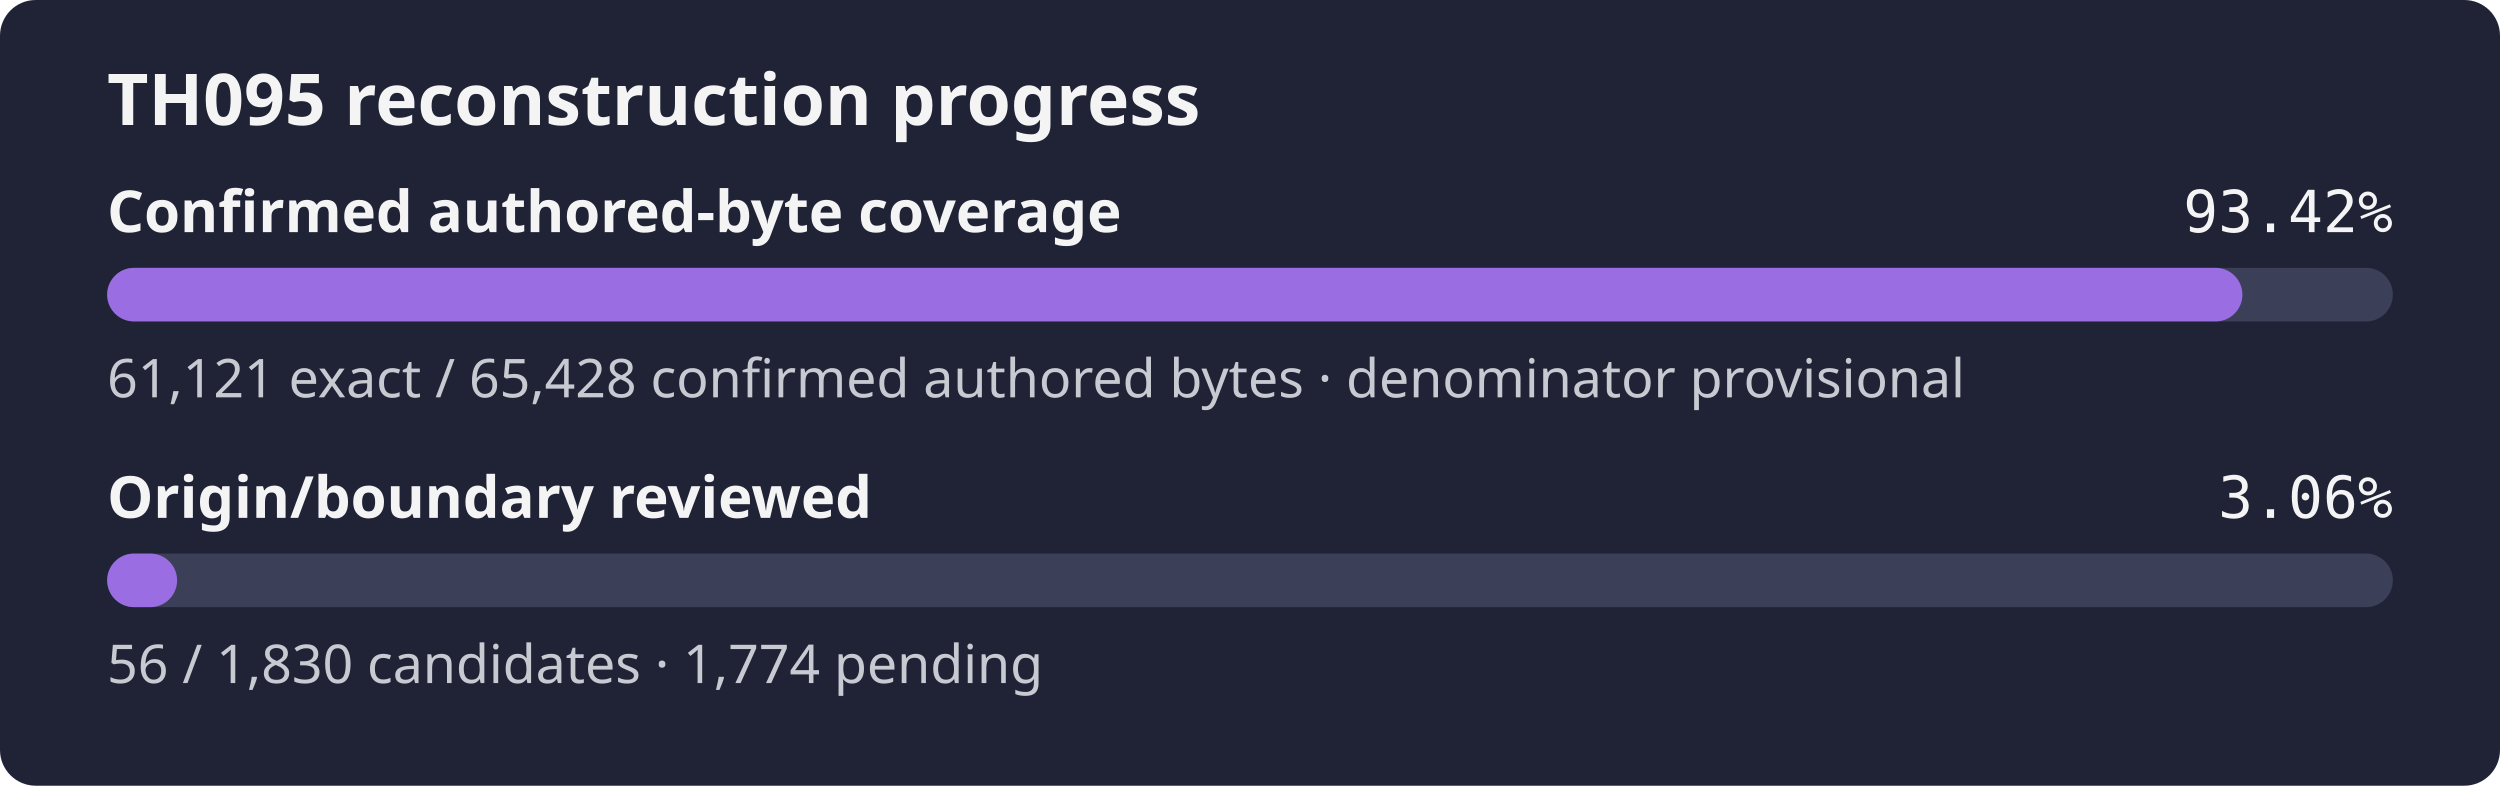
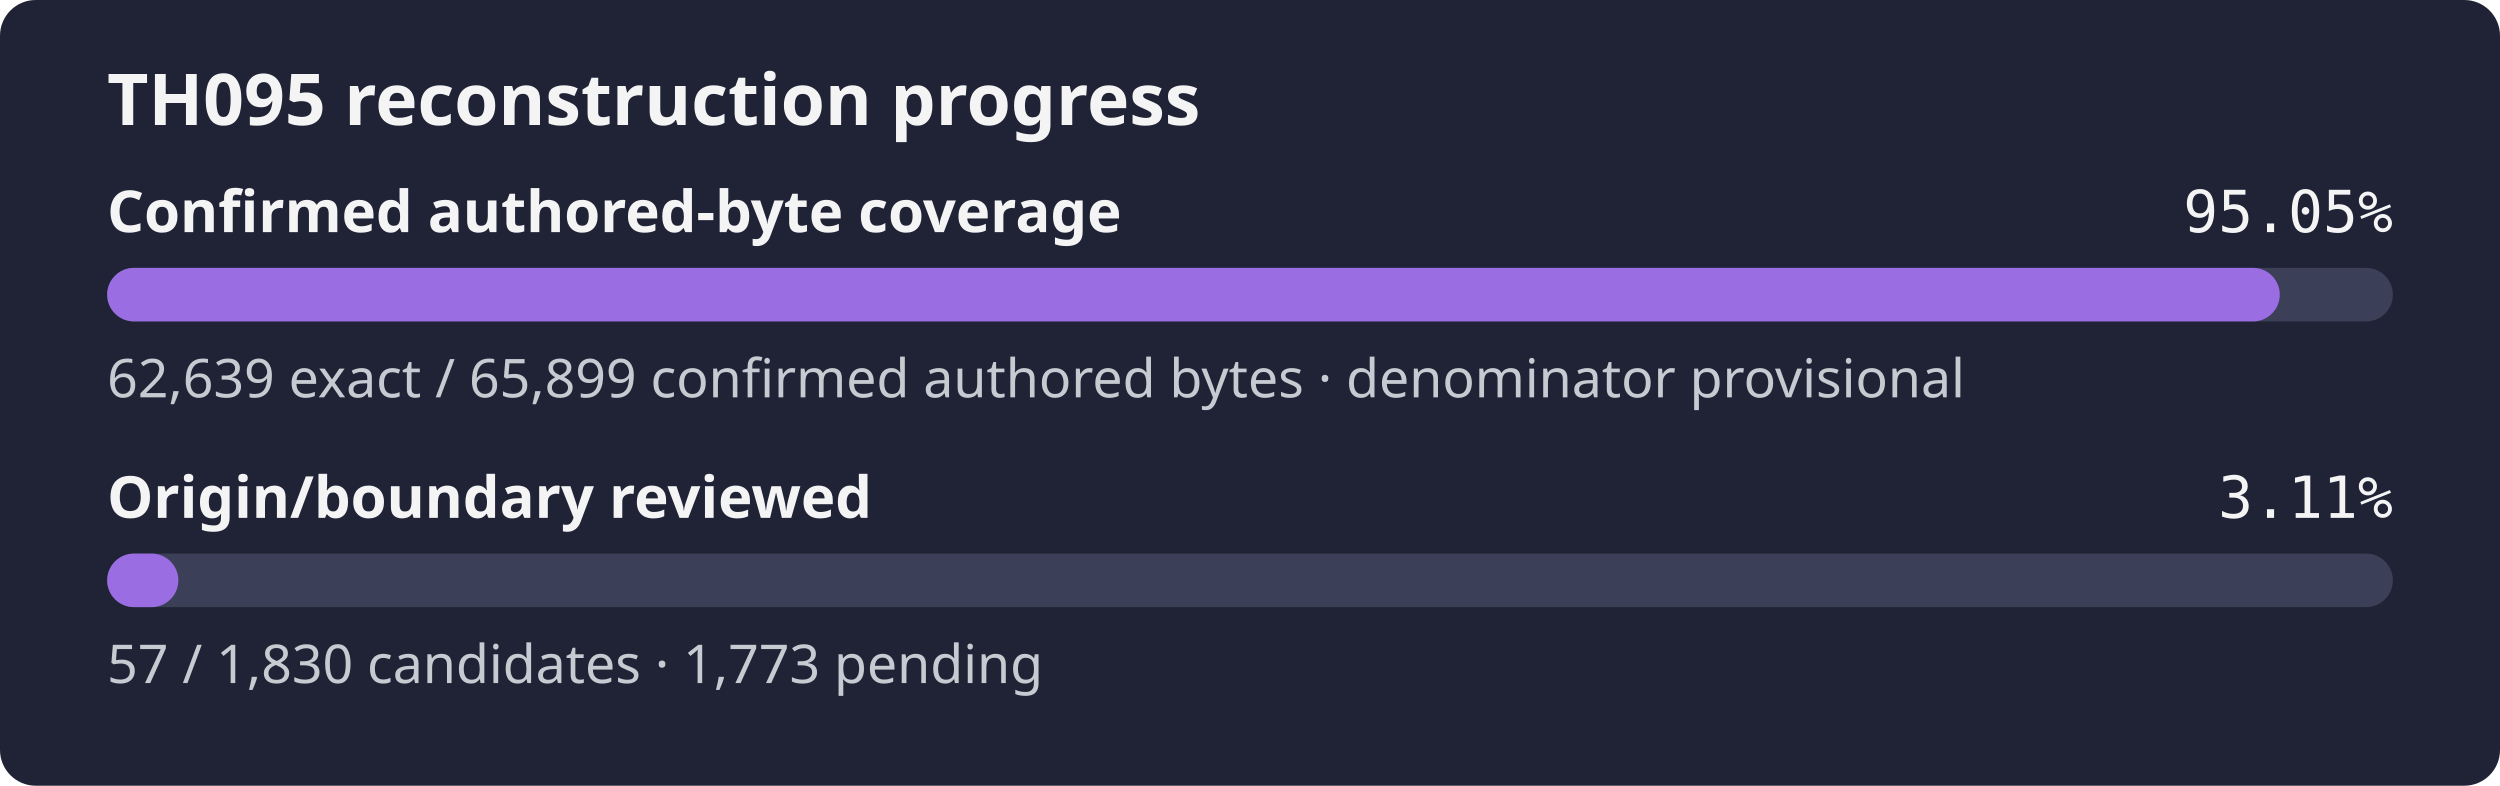
- <svg xmlns="http://www.w3.org/2000/svg" width="560" height="176" role="img" aria-label="TH095 reconstruction progress: 93.42% of the confirmed authored-byte set is exact, origin review 3.06%">
+ <svg xmlns="http://www.w3.org/2000/svg" width="560" height="176" role="img" aria-label="TH095 reconstruction progress: 95.05% of the confirmed authored-byte set is exact, origin review 3.11%">
  <rect width="560" height="176" rx="8" fill="#1f2335" />
  <text x="24" y="28" fill="#f4f4f5" font-family="sans-serif" font-size="16" font-weight="600">TH095 reconstruction progress</text>
  <text x="24" y="52" fill="#f4f4f5" font-family="sans-serif" font-size="13" font-weight="600">Confirmed authored-byte coverage</text>
-   <text x="536" y="52" fill="#f4f4f5" text-anchor="end" font-family="monospace" font-size="13">93.42%</text>
+   <text x="536" y="52" fill="#f4f4f5" text-anchor="end" font-family="monospace" font-size="13">95.05%</text>
  <rect x="24" y="60" width="512" height="12" rx="6" fill="#3b4058" />
-   <rect x="24" y="60" width="478.30" height="12" rx="6" fill="#9b6de3" />
-   <text x="24" y="89" fill="#c8cad2" font-family="sans-serif" font-size="12">61,121 exact / 65,428 confirmed authored bytes · denominator provisional</text>
+   <rect x="24" y="60" width="486.67" height="12" rx="6" fill="#9b6de3" />
+   <text x="24" y="89" fill="#c8cad2" font-family="sans-serif" font-size="12">62,639 exact / 65,899 confirmed authored bytes · denominator provisional</text>
  <text x="24" y="116" fill="#f4f4f5" font-family="sans-serif" font-size="13" font-weight="600">Origin/boundary reviewed</text>
-   <text x="536" y="116" fill="#f4f4f5" text-anchor="end" font-family="monospace" font-size="13">3.06%</text>
+   <text x="536" y="116" fill="#f4f4f5" text-anchor="end" font-family="monospace" font-size="13">3.11%</text>
  <rect x="24" y="124" width="512" height="12" rx="6" fill="#3b4058" />
-   <rect x="24" y="124" width="15.67" height="12" rx="6" fill="#9b6de3" />
-   <text x="24" y="153" fill="#c8cad2" font-family="sans-serif" font-size="12">56 / 1,830 candidates · 1,774 pending</text>
+   <rect x="24" y="124" width="15.95" height="12" rx="6" fill="#9b6de3" />
+   <text x="24" y="153" fill="#c8cad2" font-family="sans-serif" font-size="12">57 / 1,830 candidates · 1,773 pending</text>
</svg>
